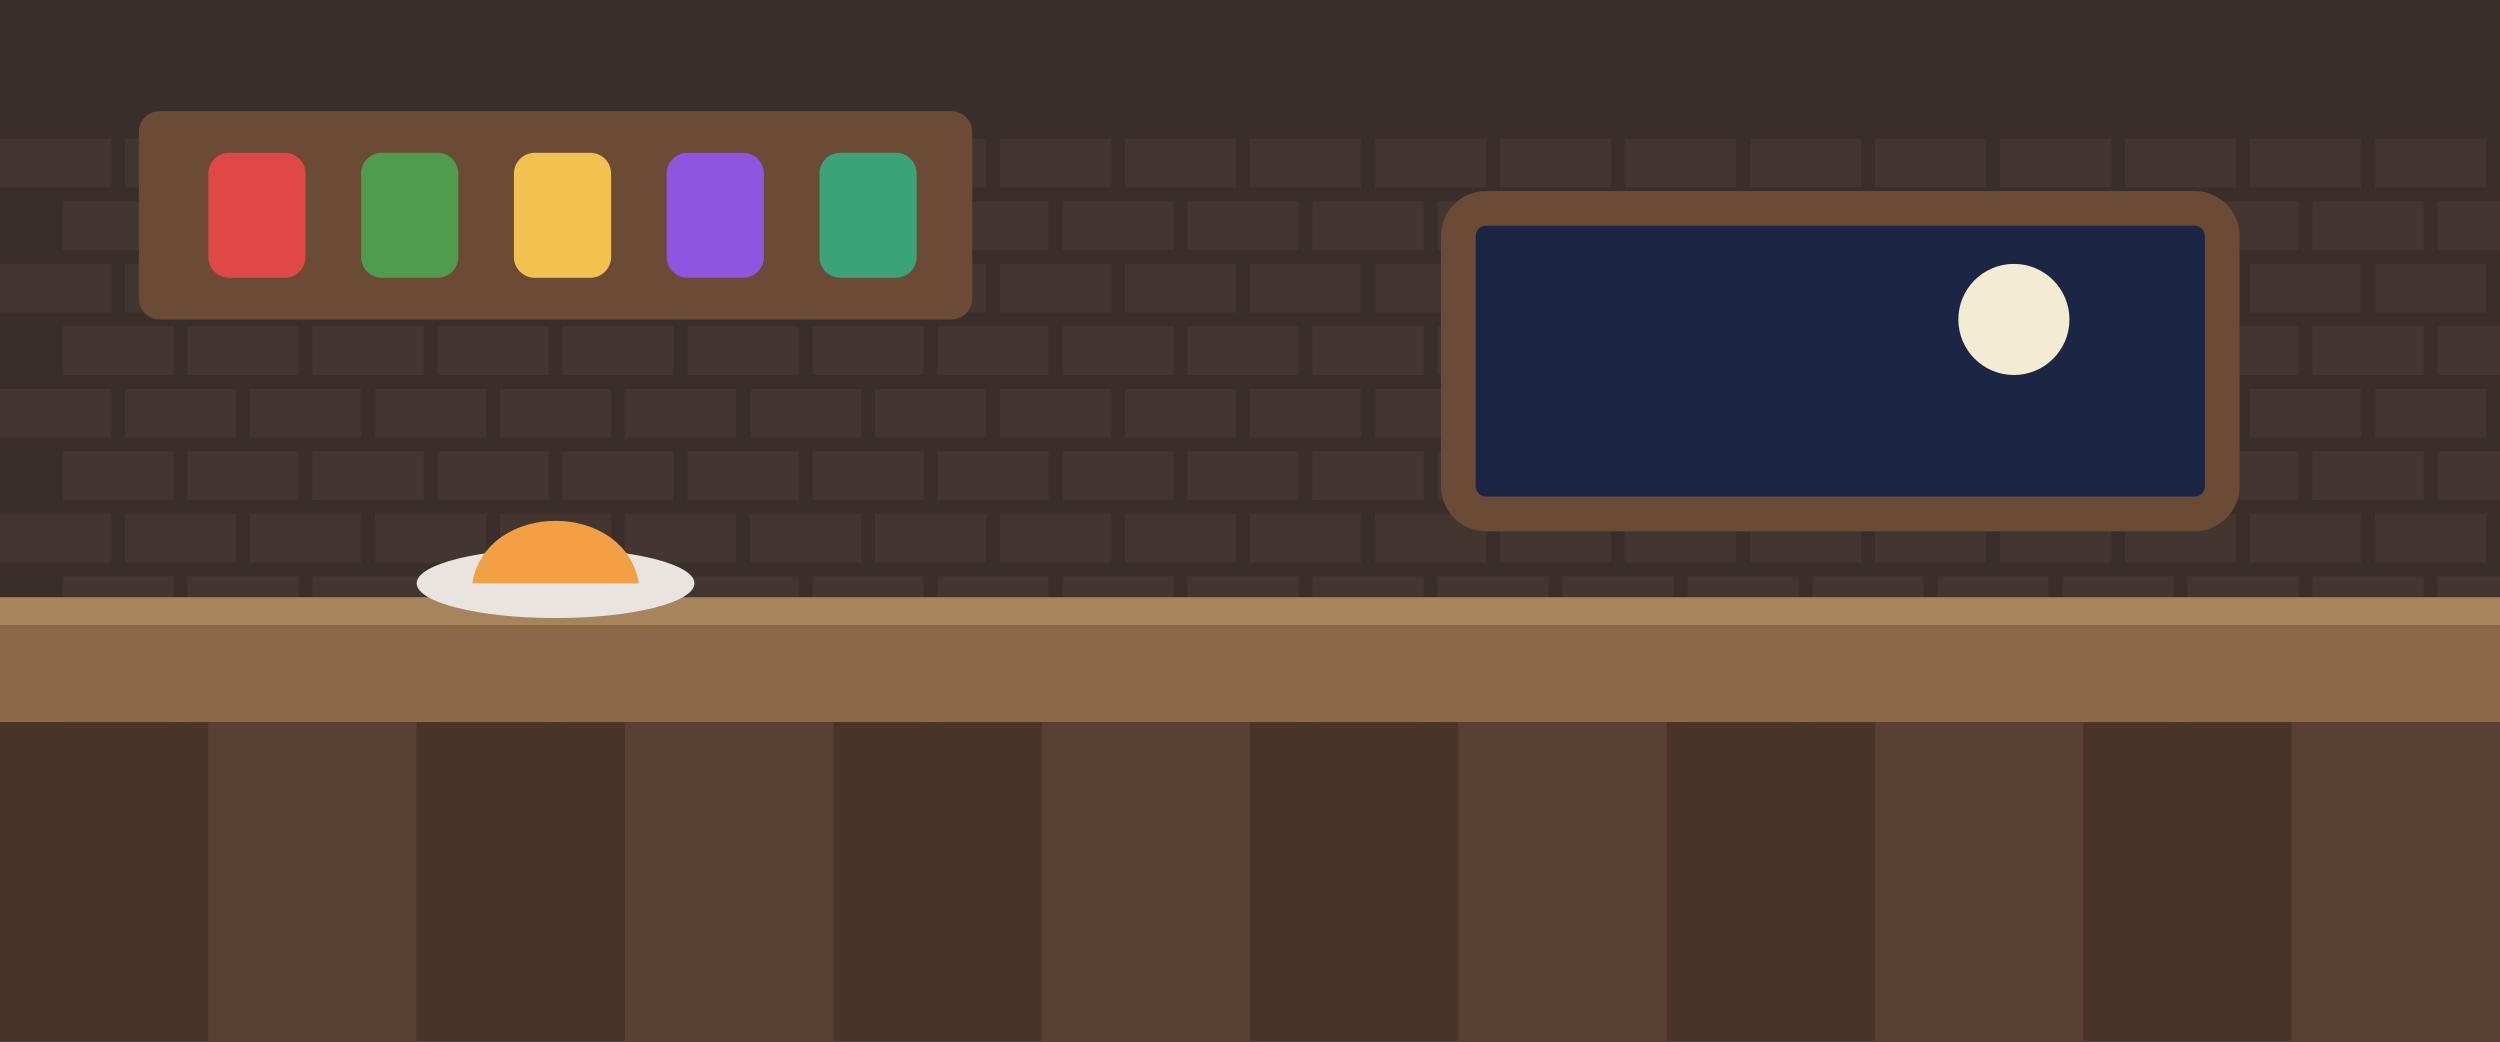
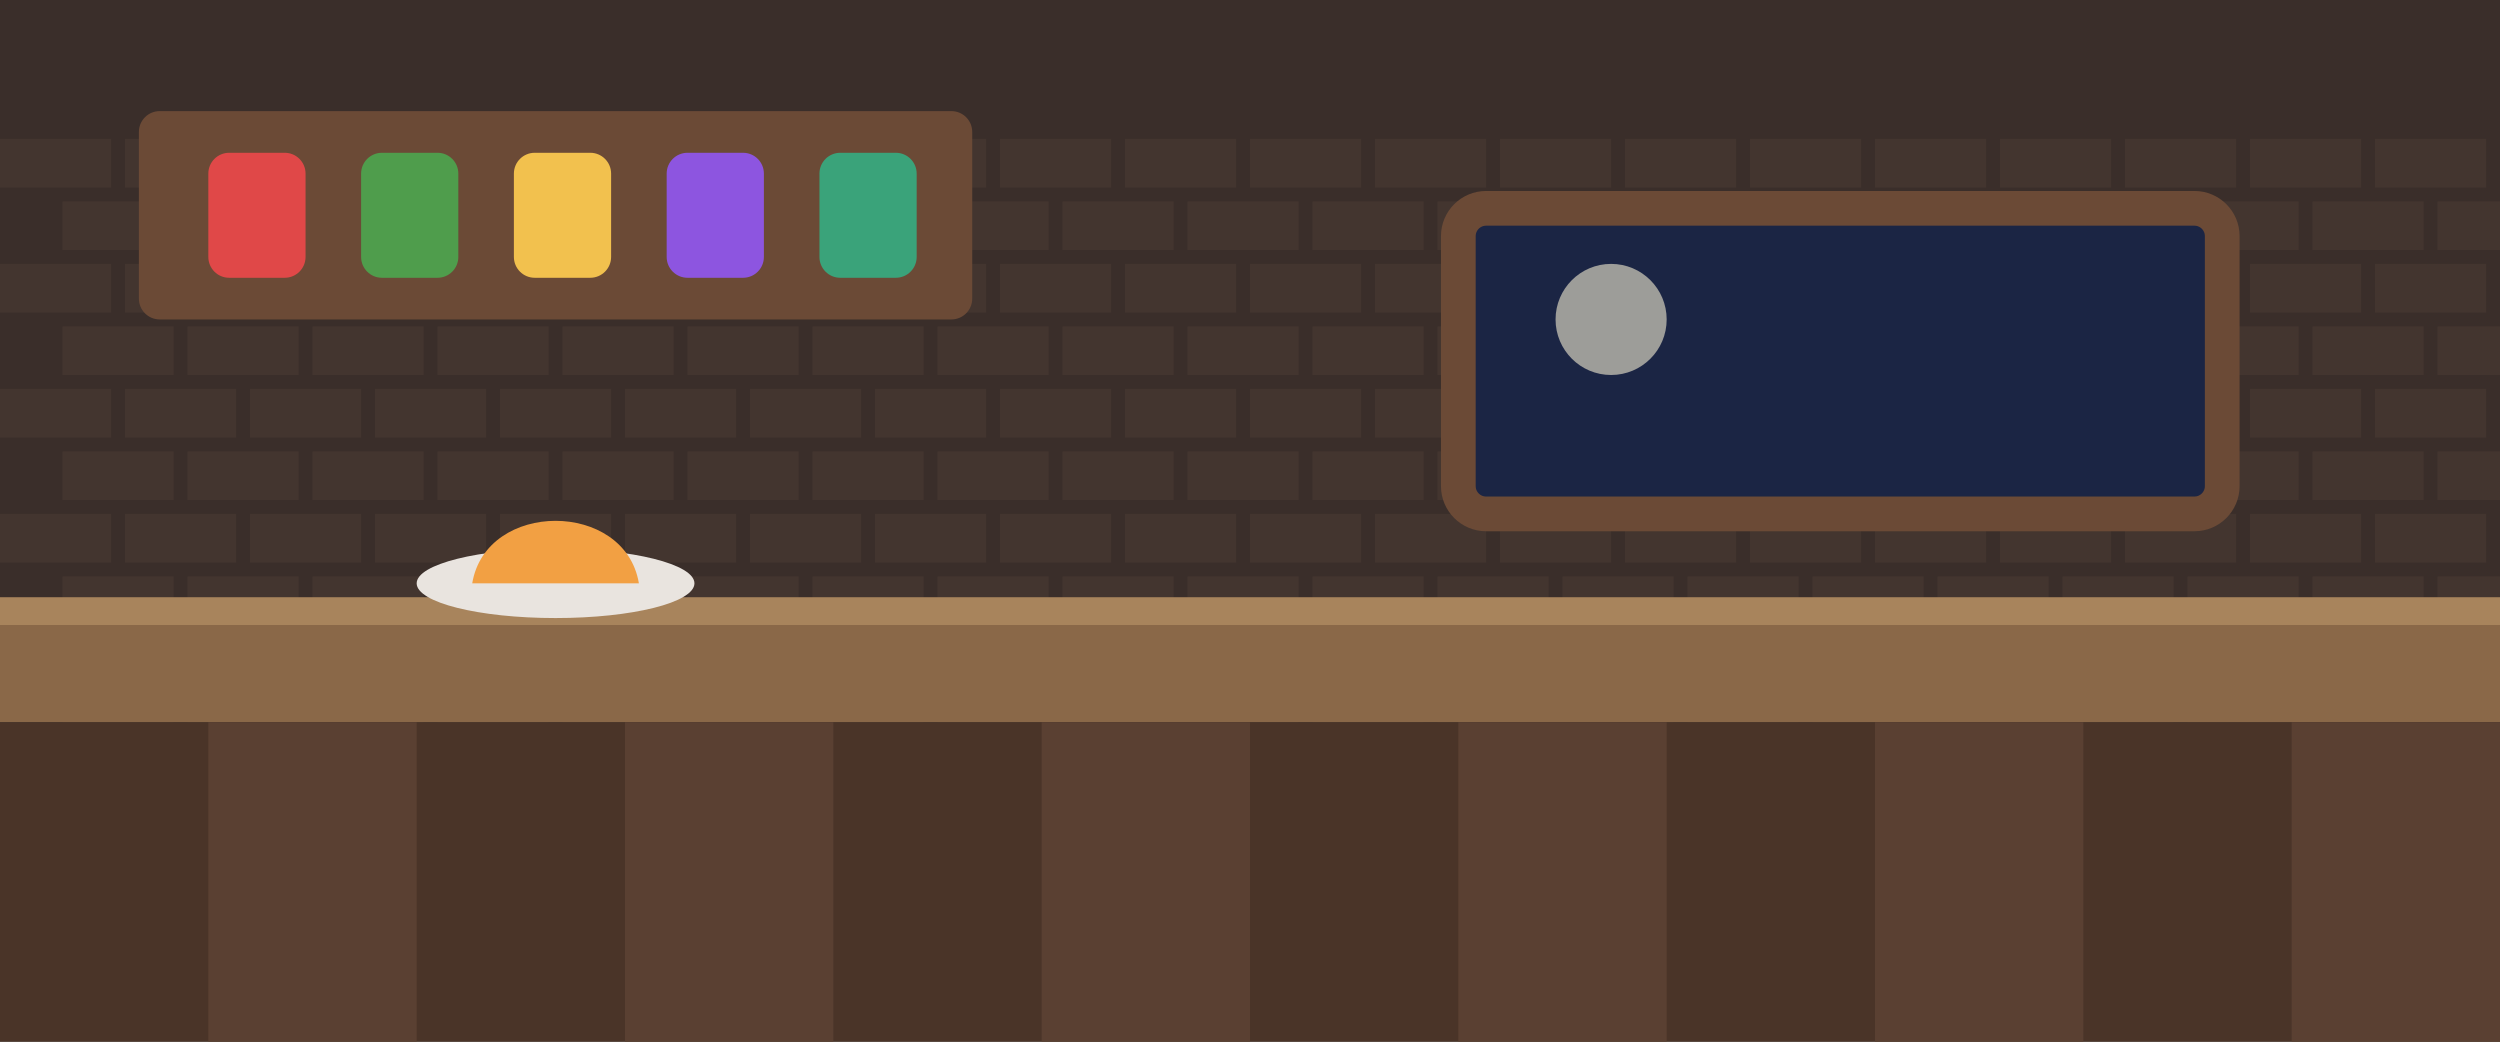
<svg xmlns="http://www.w3.org/2000/svg" viewBox="0 0 360 150" preserveAspectRatio="xMidYMax slice">
  <rect width="360" height="150" fill="#3a2e2a" />
  <rect x="0" y="20" width="16" height="7" fill="#43352f" />
  <rect x="18" y="20" width="16" height="7" fill="#43352f" />
  <rect x="36" y="20" width="16" height="7" fill="#43352f" />
  <rect x="54" y="20" width="16" height="7" fill="#43352f" />
  <rect x="72" y="20" width="16" height="7" fill="#43352f" />
  <rect x="90" y="20" width="16" height="7" fill="#43352f" />
  <rect x="108" y="20" width="16" height="7" fill="#43352f" />
  <rect x="126" y="20" width="16" height="7" fill="#43352f" />
  <rect x="144" y="20" width="16" height="7" fill="#43352f" />
  <rect x="162" y="20" width="16" height="7" fill="#43352f" />
  <rect x="180" y="20" width="16" height="7" fill="#43352f" />
  <rect x="198" y="20" width="16" height="7" fill="#43352f" />
  <rect x="216" y="20" width="16" height="7" fill="#43352f" />
  <rect x="234" y="20" width="16" height="7" fill="#43352f" />
  <rect x="252" y="20" width="16" height="7" fill="#43352f" />
  <rect x="270" y="20" width="16" height="7" fill="#43352f" />
  <rect x="288" y="20" width="16" height="7" fill="#43352f" />
  <rect x="306" y="20" width="16" height="7" fill="#43352f" />
  <rect x="324" y="20" width="16" height="7" fill="#43352f" />
  <rect x="342" y="20" width="16" height="7" fill="#43352f" />
  <rect x="9" y="29" width="16" height="7" fill="#43352f" />
  <rect x="27" y="29" width="16" height="7" fill="#43352f" />
  <rect x="45" y="29" width="16" height="7" fill="#43352f" />
  <rect x="63" y="29" width="16" height="7" fill="#43352f" />
  <rect x="81" y="29" width="16" height="7" fill="#43352f" />
  <rect x="99" y="29" width="16" height="7" fill="#43352f" />
  <rect x="117" y="29" width="16" height="7" fill="#43352f" />
  <rect x="135" y="29" width="16" height="7" fill="#43352f" />
  <rect x="153" y="29" width="16" height="7" fill="#43352f" />
  <rect x="171" y="29" width="16" height="7" fill="#43352f" />
  <rect x="189" y="29" width="16" height="7" fill="#43352f" />
  <rect x="207" y="29" width="16" height="7" fill="#43352f" />
  <rect x="225" y="29" width="16" height="7" fill="#43352f" />
  <rect x="243" y="29" width="16" height="7" fill="#43352f" />
  <rect x="261" y="29" width="16" height="7" fill="#43352f" />
  <rect x="279" y="29" width="16" height="7" fill="#43352f" />
  <rect x="297" y="29" width="16" height="7" fill="#43352f" />
  <rect x="315" y="29" width="16" height="7" fill="#43352f" />
  <rect x="333" y="29" width="16" height="7" fill="#43352f" />
  <rect x="351" y="29" width="16" height="7" fill="#43352f" />
  <rect x="0" y="38" width="16" height="7" fill="#43352f" />
  <rect x="18" y="38" width="16" height="7" fill="#43352f" />
  <rect x="36" y="38" width="16" height="7" fill="#43352f" />
  <rect x="54" y="38" width="16" height="7" fill="#43352f" />
  <rect x="72" y="38" width="16" height="7" fill="#43352f" />
  <rect x="90" y="38" width="16" height="7" fill="#43352f" />
  <rect x="108" y="38" width="16" height="7" fill="#43352f" />
  <rect x="126" y="38" width="16" height="7" fill="#43352f" />
  <rect x="144" y="38" width="16" height="7" fill="#43352f" />
  <rect x="162" y="38" width="16" height="7" fill="#43352f" />
  <rect x="180" y="38" width="16" height="7" fill="#43352f" />
  <rect x="198" y="38" width="16" height="7" fill="#43352f" />
  <rect x="216" y="38" width="16" height="7" fill="#43352f" />
  <rect x="234" y="38" width="16" height="7" fill="#43352f" />
  <rect x="252" y="38" width="16" height="7" fill="#43352f" />
  <rect x="270" y="38" width="16" height="7" fill="#43352f" />
  <rect x="288" y="38" width="16" height="7" fill="#43352f" />
  <rect x="306" y="38" width="16" height="7" fill="#43352f" />
  <rect x="324" y="38" width="16" height="7" fill="#43352f" />
  <rect x="342" y="38" width="16" height="7" fill="#43352f" />
  <rect x="9" y="47" width="16" height="7" fill="#43352f" />
  <rect x="27" y="47" width="16" height="7" fill="#43352f" />
  <rect x="45" y="47" width="16" height="7" fill="#43352f" />
  <rect x="63" y="47" width="16" height="7" fill="#43352f" />
  <rect x="81" y="47" width="16" height="7" fill="#43352f" />
  <rect x="99" y="47" width="16" height="7" fill="#43352f" />
  <rect x="117" y="47" width="16" height="7" fill="#43352f" />
  <rect x="135" y="47" width="16" height="7" fill="#43352f" />
  <rect x="153" y="47" width="16" height="7" fill="#43352f" />
  <rect x="171" y="47" width="16" height="7" fill="#43352f" />
  <rect x="189" y="47" width="16" height="7" fill="#43352f" />
  <rect x="207" y="47" width="16" height="7" fill="#43352f" />
  <rect x="225" y="47" width="16" height="7" fill="#43352f" />
  <rect x="243" y="47" width="16" height="7" fill="#43352f" />
  <rect x="261" y="47" width="16" height="7" fill="#43352f" />
  <rect x="279" y="47" width="16" height="7" fill="#43352f" />
  <rect x="297" y="47" width="16" height="7" fill="#43352f" />
  <rect x="315" y="47" width="16" height="7" fill="#43352f" />
  <rect x="333" y="47" width="16" height="7" fill="#43352f" />
  <rect x="351" y="47" width="16" height="7" fill="#43352f" />
  <rect x="0" y="56" width="16" height="7" fill="#43352f" />
  <rect x="18" y="56" width="16" height="7" fill="#43352f" />
  <rect x="36" y="56" width="16" height="7" fill="#43352f" />
  <rect x="54" y="56" width="16" height="7" fill="#43352f" />
  <rect x="72" y="56" width="16" height="7" fill="#43352f" />
  <rect x="90" y="56" width="16" height="7" fill="#43352f" />
  <rect x="108" y="56" width="16" height="7" fill="#43352f" />
  <rect x="126" y="56" width="16" height="7" fill="#43352f" />
  <rect x="144" y="56" width="16" height="7" fill="#43352f" />
  <rect x="162" y="56" width="16" height="7" fill="#43352f" />
  <rect x="180" y="56" width="16" height="7" fill="#43352f" />
  <rect x="198" y="56" width="16" height="7" fill="#43352f" />
  <rect x="216" y="56" width="16" height="7" fill="#43352f" />
  <rect x="234" y="56" width="16" height="7" fill="#43352f" />
  <rect x="252" y="56" width="16" height="7" fill="#43352f" />
  <rect x="270" y="56" width="16" height="7" fill="#43352f" />
  <rect x="288" y="56" width="16" height="7" fill="#43352f" />
  <rect x="306" y="56" width="16" height="7" fill="#43352f" />
  <rect x="324" y="56" width="16" height="7" fill="#43352f" />
  <rect x="342" y="56" width="16" height="7" fill="#43352f" />
  <rect x="9" y="65" width="16" height="7" fill="#43352f" />
  <rect x="27" y="65" width="16" height="7" fill="#43352f" />
  <rect x="45" y="65" width="16" height="7" fill="#43352f" />
  <rect x="63" y="65" width="16" height="7" fill="#43352f" />
  <rect x="81" y="65" width="16" height="7" fill="#43352f" />
  <rect x="99" y="65" width="16" height="7" fill="#43352f" />
  <rect x="117" y="65" width="16" height="7" fill="#43352f" />
  <rect x="135" y="65" width="16" height="7" fill="#43352f" />
  <rect x="153" y="65" width="16" height="7" fill="#43352f" />
  <rect x="171" y="65" width="16" height="7" fill="#43352f" />
  <rect x="189" y="65" width="16" height="7" fill="#43352f" />
  <rect x="207" y="65" width="16" height="7" fill="#43352f" />
  <rect x="225" y="65" width="16" height="7" fill="#43352f" />
  <rect x="243" y="65" width="16" height="7" fill="#43352f" />
  <rect x="261" y="65" width="16" height="7" fill="#43352f" />
  <rect x="279" y="65" width="16" height="7" fill="#43352f" />
  <rect x="297" y="65" width="16" height="7" fill="#43352f" />
  <rect x="315" y="65" width="16" height="7" fill="#43352f" />
  <rect x="333" y="65" width="16" height="7" fill="#43352f" />
  <rect x="351" y="65" width="16" height="7" fill="#43352f" />
  <rect x="0" y="74" width="16" height="7" fill="#43352f" />
  <rect x="18" y="74" width="16" height="7" fill="#43352f" />
  <rect x="36" y="74" width="16" height="7" fill="#43352f" />
  <rect x="54" y="74" width="16" height="7" fill="#43352f" />
  <rect x="72" y="74" width="16" height="7" fill="#43352f" />
  <rect x="90" y="74" width="16" height="7" fill="#43352f" />
  <rect x="108" y="74" width="16" height="7" fill="#43352f" />
  <rect x="126" y="74" width="16" height="7" fill="#43352f" />
  <rect x="144" y="74" width="16" height="7" fill="#43352f" />
  <rect x="162" y="74" width="16" height="7" fill="#43352f" />
  <rect x="180" y="74" width="16" height="7" fill="#43352f" />
  <rect x="198" y="74" width="16" height="7" fill="#43352f" />
  <rect x="216" y="74" width="16" height="7" fill="#43352f" />
  <rect x="234" y="74" width="16" height="7" fill="#43352f" />
  <rect x="252" y="74" width="16" height="7" fill="#43352f" />
  <rect x="270" y="74" width="16" height="7" fill="#43352f" />
  <rect x="288" y="74" width="16" height="7" fill="#43352f" />
  <rect x="306" y="74" width="16" height="7" fill="#43352f" />
  <rect x="324" y="74" width="16" height="7" fill="#43352f" />
  <rect x="342" y="74" width="16" height="7" fill="#43352f" />
  <rect x="9" y="83" width="16" height="7" fill="#43352f" />
  <rect x="27" y="83" width="16" height="7" fill="#43352f" />
  <rect x="45" y="83" width="16" height="7" fill="#43352f" />
  <rect x="63" y="83" width="16" height="7" fill="#43352f" />
  <rect x="81" y="83" width="16" height="7" fill="#43352f" />
  <rect x="99" y="83" width="16" height="7" fill="#43352f" />
  <rect x="117" y="83" width="16" height="7" fill="#43352f" />
  <rect x="135" y="83" width="16" height="7" fill="#43352f" />
  <rect x="153" y="83" width="16" height="7" fill="#43352f" />
  <rect x="171" y="83" width="16" height="7" fill="#43352f" />
  <rect x="189" y="83" width="16" height="7" fill="#43352f" />
  <rect x="207" y="83" width="16" height="7" fill="#43352f" />
  <rect x="225" y="83" width="16" height="7" fill="#43352f" />
  <rect x="243" y="83" width="16" height="7" fill="#43352f" />
  <rect x="261" y="83" width="16" height="7" fill="#43352f" />
  <rect x="279" y="83" width="16" height="7" fill="#43352f" />
  <rect x="297" y="83" width="16" height="7" fill="#43352f" />
  <rect x="315" y="83" width="16" height="7" fill="#43352f" />
  <rect x="333" y="83" width="16" height="7" fill="#43352f" />
  <rect x="351" y="83" width="16" height="7" fill="#43352f" />
  <rect x="0" y="92" width="16" height="7" fill="#43352f" />
  <rect x="18" y="92" width="16" height="7" fill="#43352f" />
  <rect x="36" y="92" width="16" height="7" fill="#43352f" />
  <rect x="54" y="92" width="16" height="7" fill="#43352f" />
  <rect x="72" y="92" width="16" height="7" fill="#43352f" />
  <rect x="90" y="92" width="16" height="7" fill="#43352f" />
  <rect x="108" y="92" width="16" height="7" fill="#43352f" />
  <rect x="126" y="92" width="16" height="7" fill="#43352f" />
  <rect x="144" y="92" width="16" height="7" fill="#43352f" />
  <rect x="162" y="92" width="16" height="7" fill="#43352f" />
  <rect x="180" y="92" width="16" height="7" fill="#43352f" />
  <rect x="198" y="92" width="16" height="7" fill="#43352f" />
  <rect x="216" y="92" width="16" height="7" fill="#43352f" />
  <rect x="234" y="92" width="16" height="7" fill="#43352f" />
  <rect x="252" y="92" width="16" height="7" fill="#43352f" />
  <rect x="270" y="92" width="16" height="7" fill="#43352f" />
  <rect x="288" y="92" width="16" height="7" fill="#43352f" />
  <rect x="306" y="92" width="16" height="7" fill="#43352f" />
  <rect x="324" y="92" width="16" height="7" fill="#43352f" />
  <rect x="342" y="92" width="16" height="7" fill="#43352f" />
  <rect x="9" y="101" width="16" height="7" fill="#43352f" />
  <rect x="27" y="101" width="16" height="7" fill="#43352f" />
  <rect x="45" y="101" width="16" height="7" fill="#43352f" />
  <rect x="63" y="101" width="16" height="7" fill="#43352f" />
  <rect x="81" y="101" width="16" height="7" fill="#43352f" />
  <rect x="99" y="101" width="16" height="7" fill="#43352f" />
  <rect x="117" y="101" width="16" height="7" fill="#43352f" />
  <rect x="135" y="101" width="16" height="7" fill="#43352f" />
  <rect x="153" y="101" width="16" height="7" fill="#43352f" />
  <rect x="171" y="101" width="16" height="7" fill="#43352f" />
  <rect x="189" y="101" width="16" height="7" fill="#43352f" />
  <rect x="207" y="101" width="16" height="7" fill="#43352f" />
  <rect x="225" y="101" width="16" height="7" fill="#43352f" />
  <rect x="243" y="101" width="16" height="7" fill="#43352f" />
  <rect x="261" y="101" width="16" height="7" fill="#43352f" />
  <rect x="279" y="101" width="16" height="7" fill="#43352f" />
  <rect x="297" y="101" width="16" height="7" fill="#43352f" />
  <rect x="315" y="101" width="16" height="7" fill="#43352f" />
  <rect x="333" y="101" width="16" height="7" fill="#43352f" />
  <rect x="351" y="101" width="16" height="7" fill="#43352f" />
  <rect x="20" y="16" width="120" height="30" rx="3" fill="#6b4a36" />
  <rect x="30" y="22" width="14" height="18" rx="3" fill="#e04848" />
  <rect x="52" y="22" width="14" height="18" rx="3" fill="#4f9d4c" />
  <rect x="74" y="22" width="14" height="18" rx="3" fill="#f2c14e" />
  <rect x="96" y="22" width="14" height="18" rx="3" fill="#8d55e0" />
  <rect x="118" y="22" width="14" height="18" rx="3" fill="#3aa37a" />
  <rect x="210" y="30" width="110" height="44" rx="4" fill="#1b2544" stroke="#6b4a36" stroke-width="5" />
-   <circle cx="290" cy="46" r="8" fill="#f3ecd2" />
+   <circle cx="232" cy="46" r="8" fill="#f3ecd2" opacity=".6" />
  <rect x="0" y="88" width="360" height="16" fill="#8a6848" />
  <rect x="0" y="86" width="360" height="4" fill="#a8845c" />
  <ellipse cx="80" cy="84" rx="20" ry="5" fill="#e9e4df" />
  <path d="M68 84 C70 72 90 72 92 84 Z" fill="#f2a043" />
  <rect x="0" y="104" width="360" height="46" fill="#4a3428" />
  <rect x="0" y="104" width="30" height="46" fill="#5a4032" opacity="0" />
  <rect x="30" y="104" width="30" height="46" fill="#5a4032" opacity="1" />
  <rect x="60" y="104" width="30" height="46" fill="#5a4032" opacity="0" />
  <rect x="90" y="104" width="30" height="46" fill="#5a4032" opacity="1" />
  <rect x="120" y="104" width="30" height="46" fill="#5a4032" opacity="0" />
  <rect x="150" y="104" width="30" height="46" fill="#5a4032" opacity="1" />
  <rect x="180" y="104" width="30" height="46" fill="#5a4032" opacity="0" />
  <rect x="210" y="104" width="30" height="46" fill="#5a4032" opacity="1" />
  <rect x="240" y="104" width="30" height="46" fill="#5a4032" opacity="0" />
  <rect x="270" y="104" width="30" height="46" fill="#5a4032" opacity="1" />
  <rect x="300" y="104" width="30" height="46" fill="#5a4032" opacity="0" />
  <rect x="330" y="104" width="30" height="46" fill="#5a4032" opacity="1" />
</svg>
